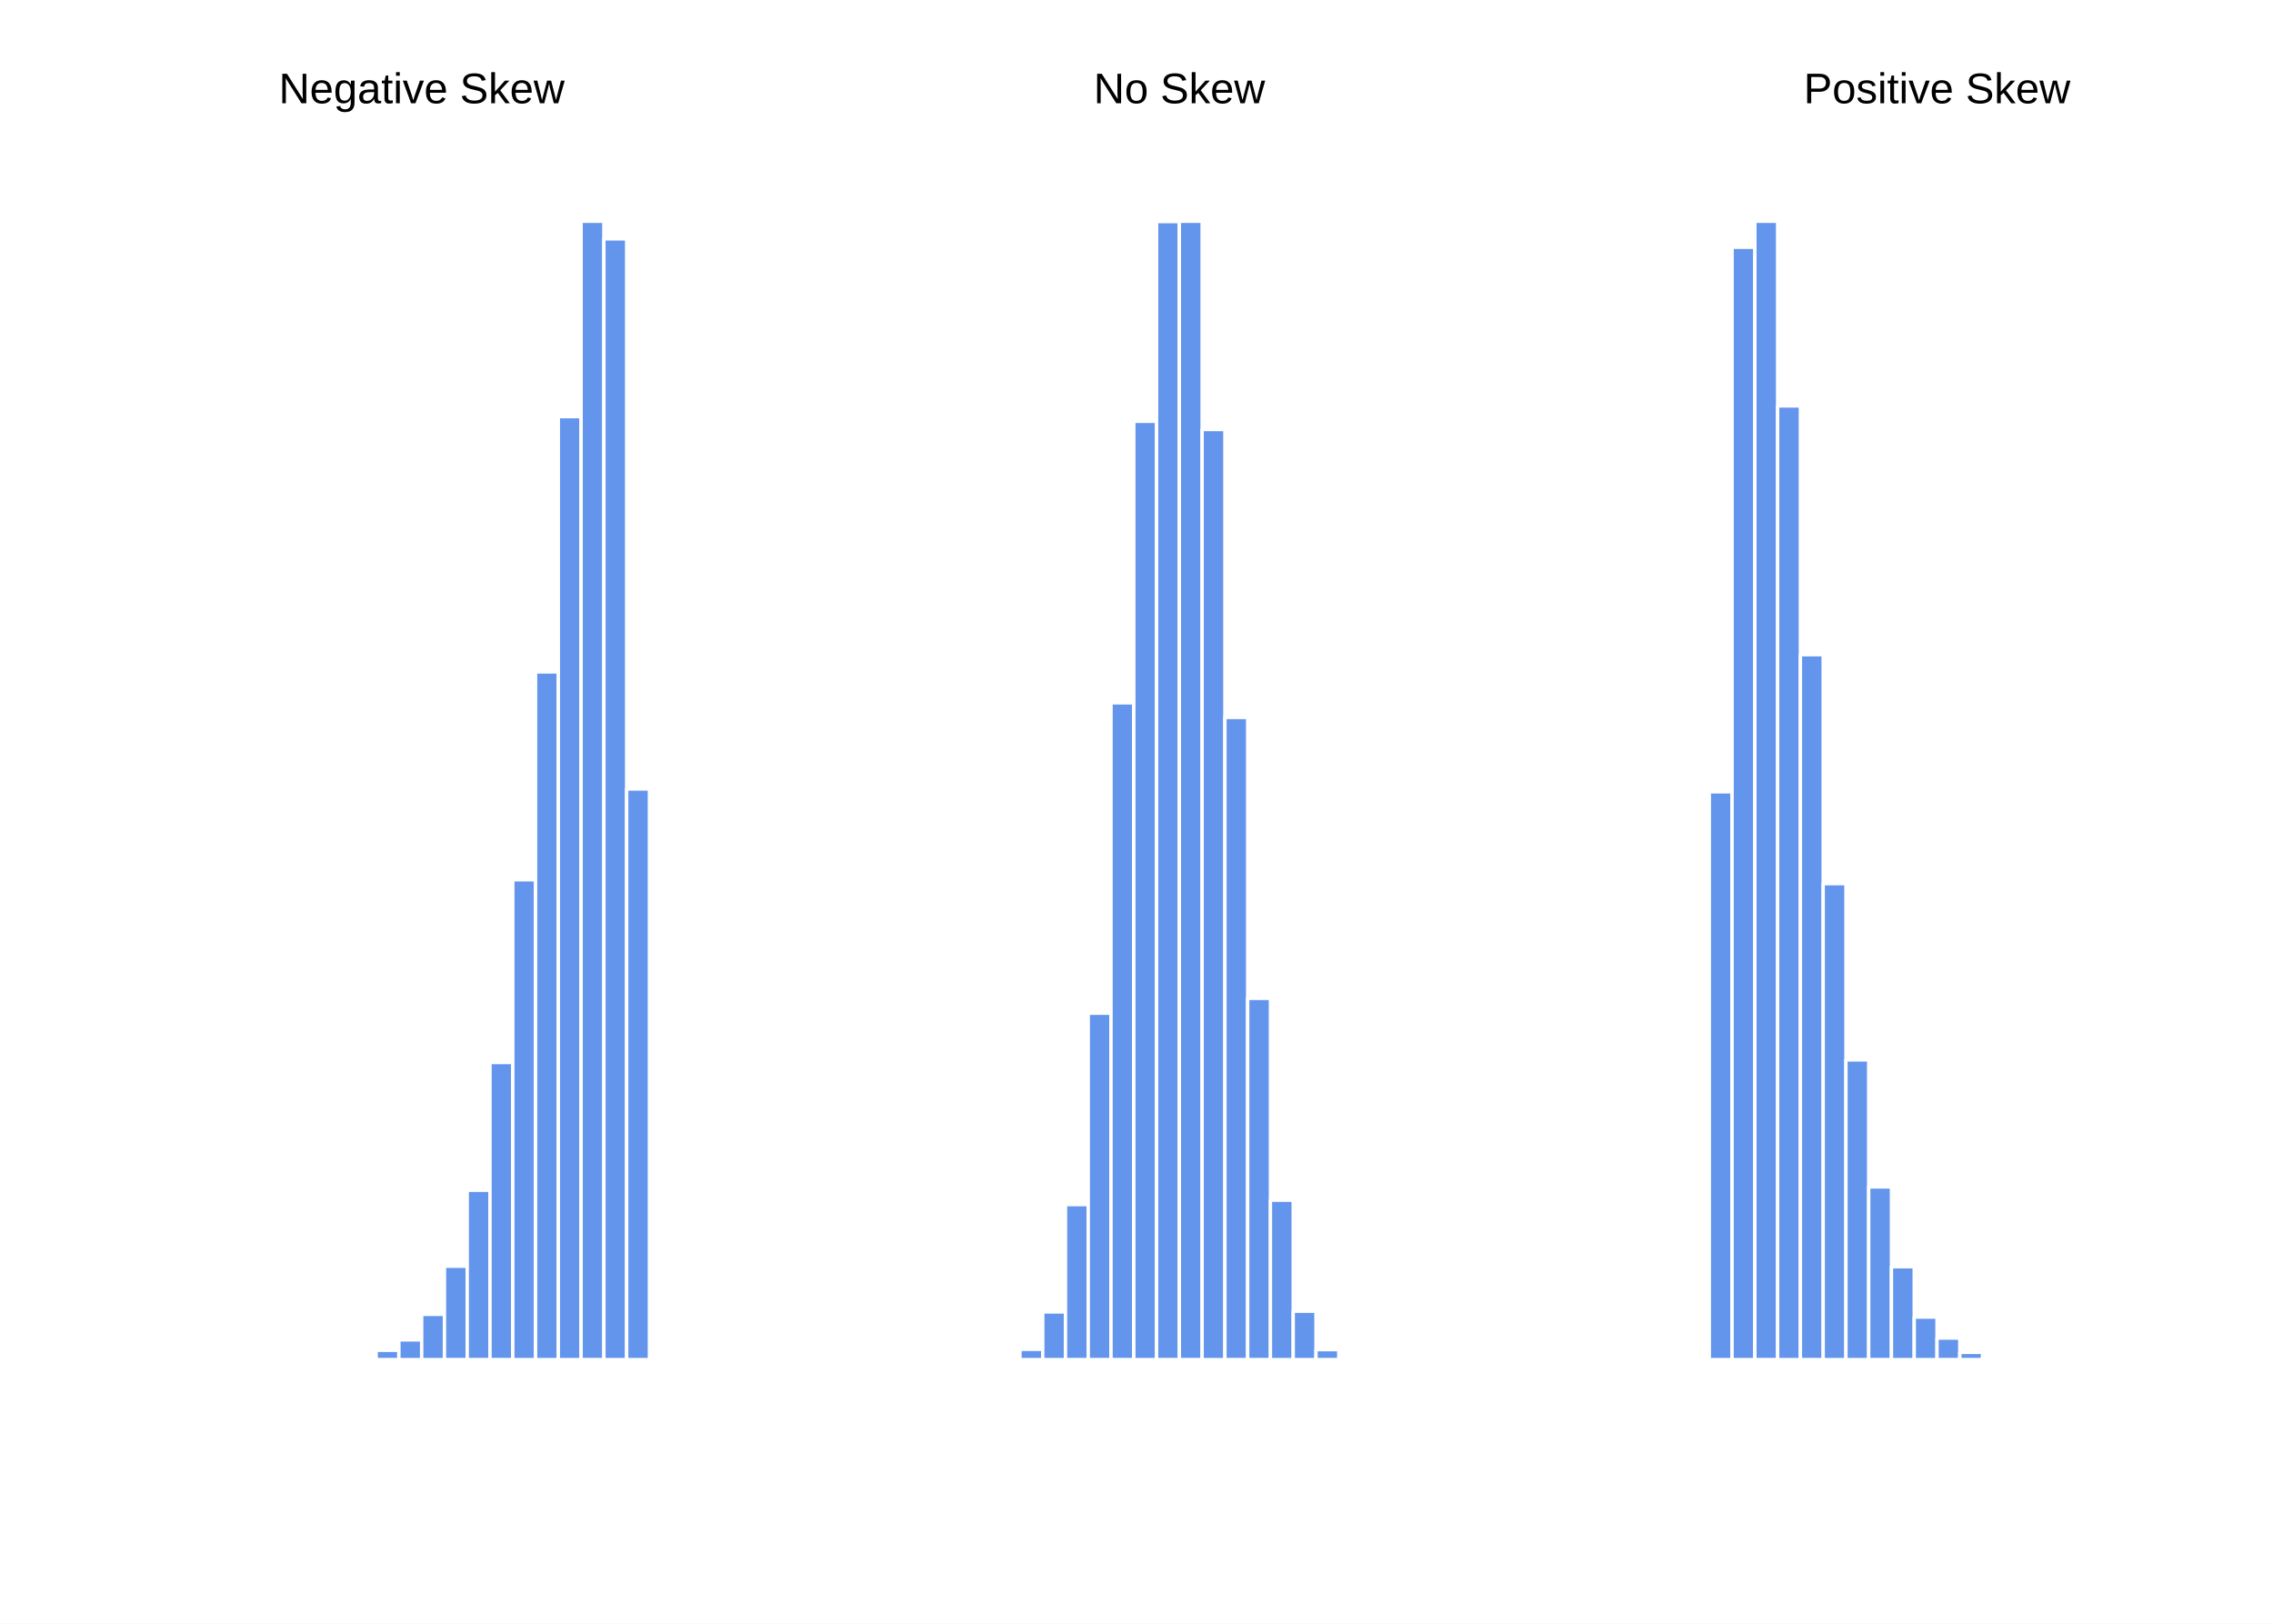
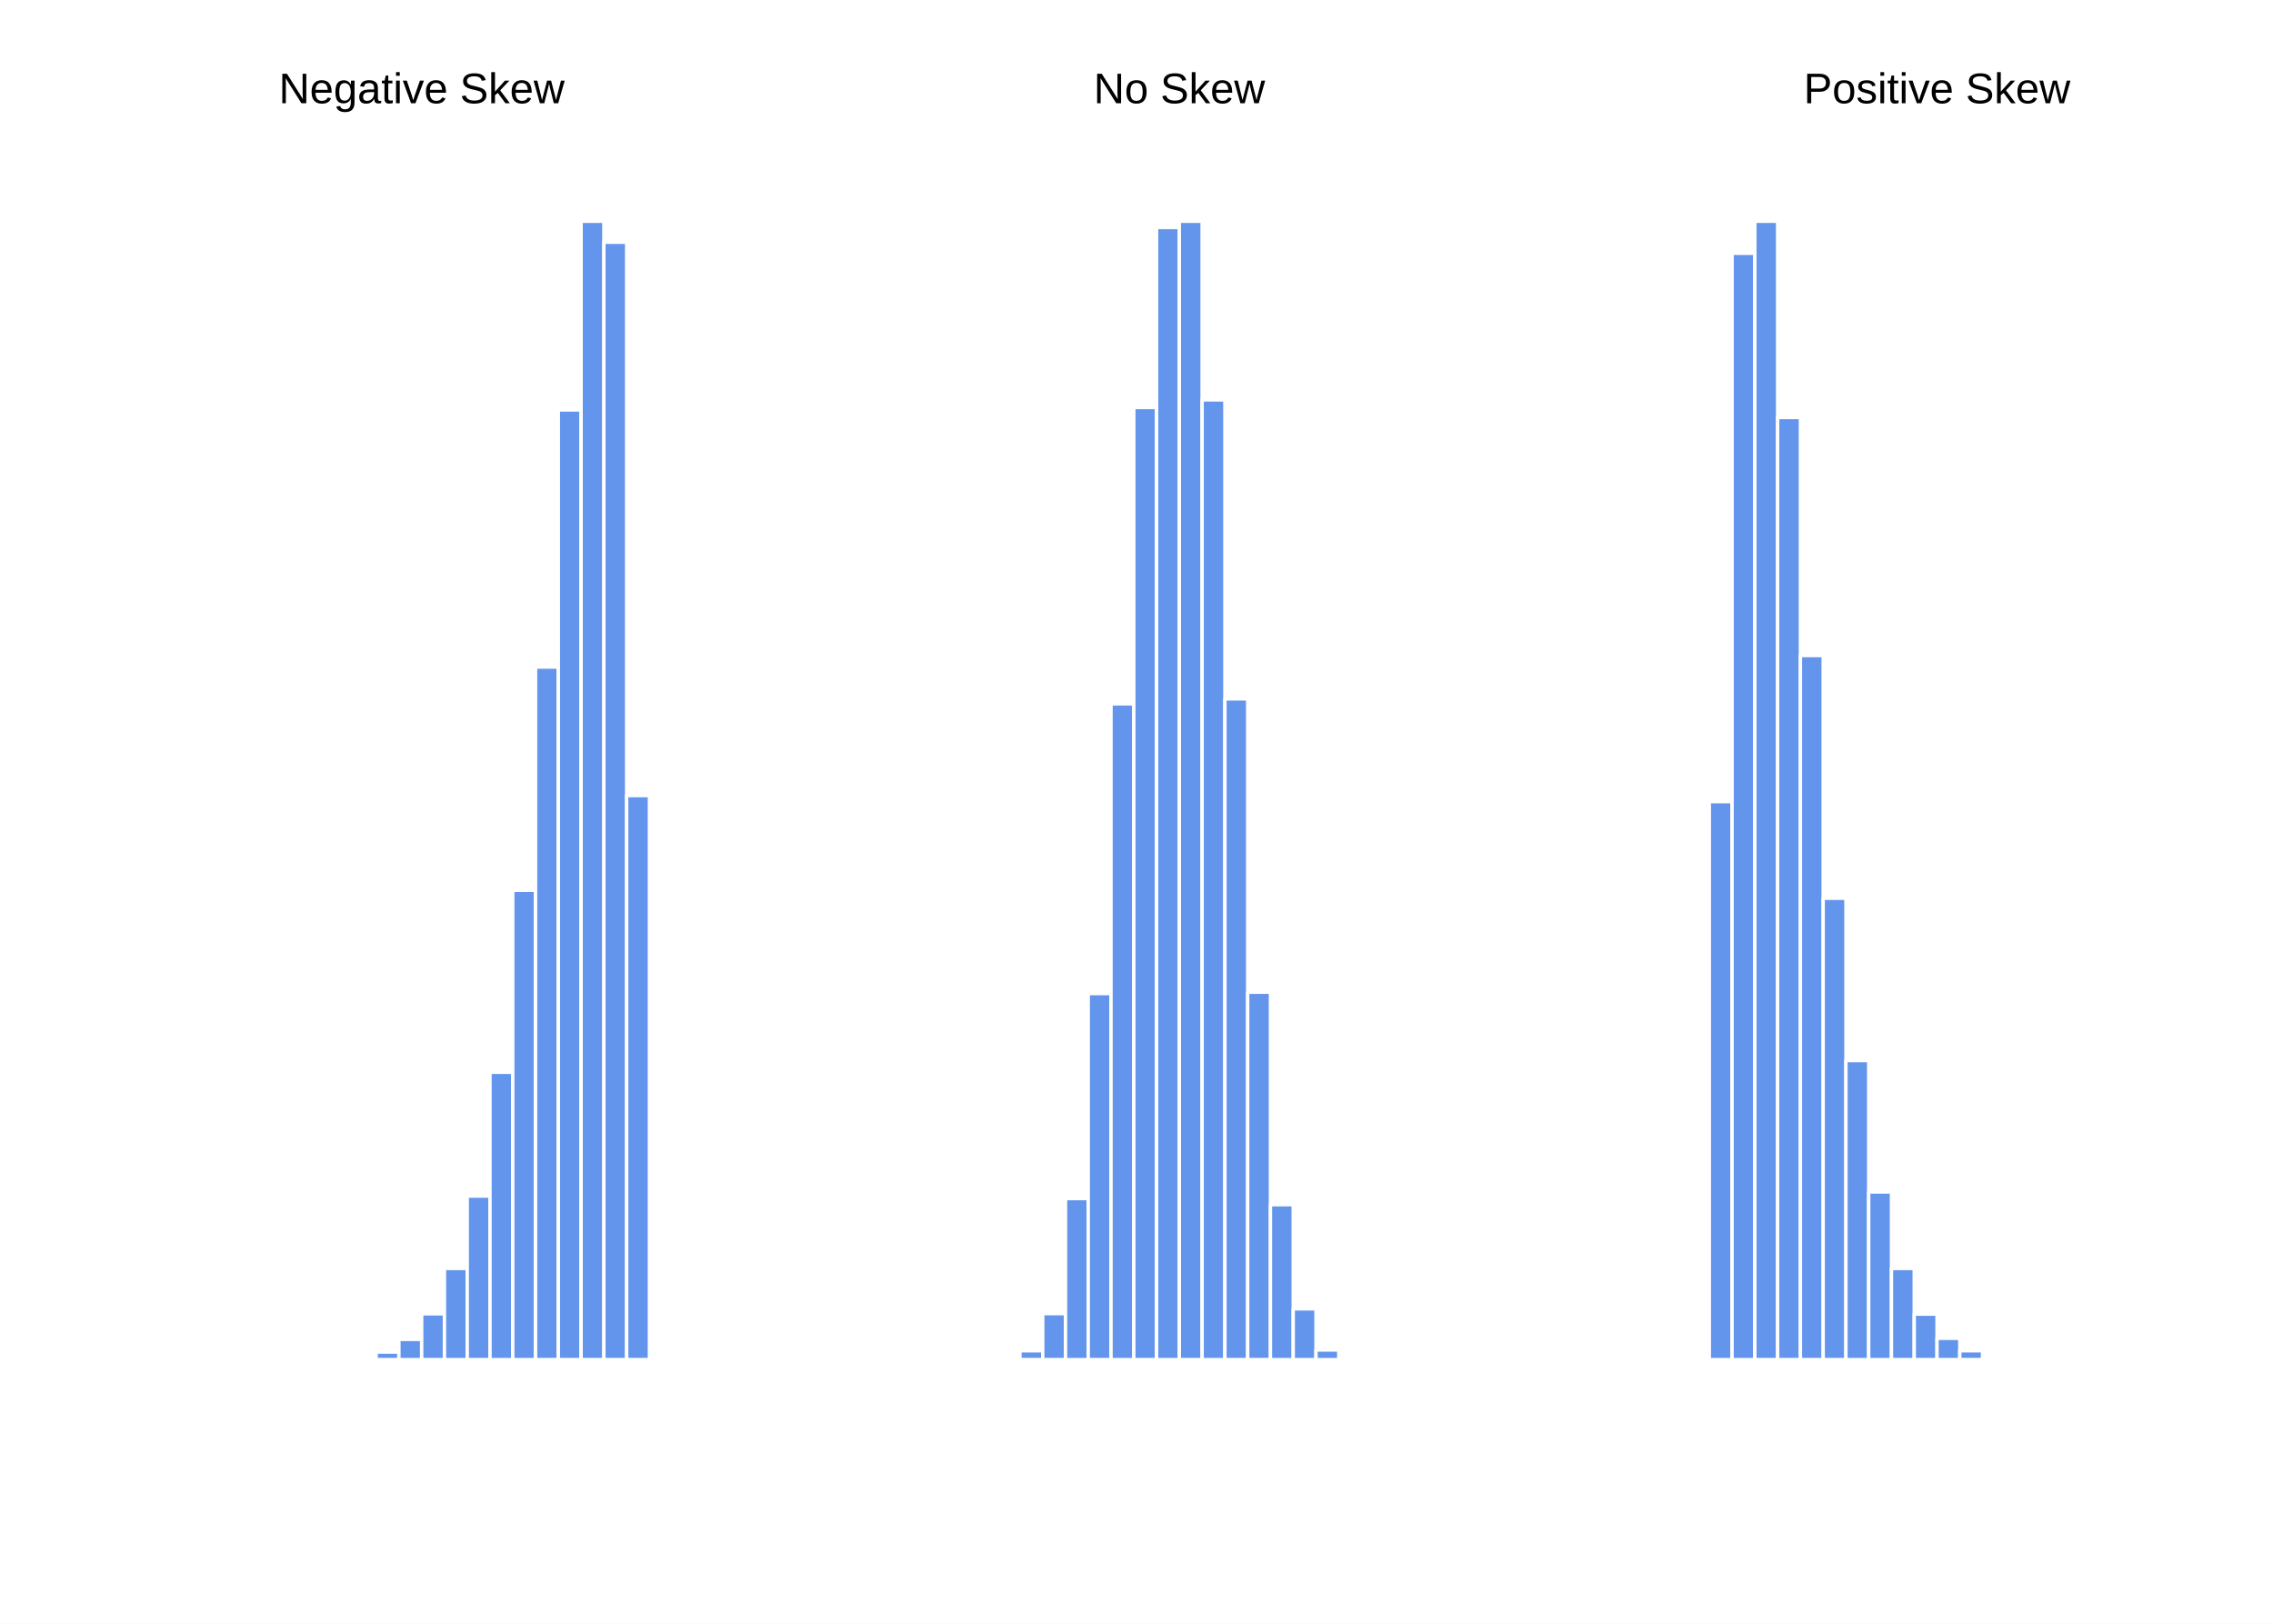
<svg xmlns="http://www.w3.org/2000/svg" class="svglite" width="504.00pt" height="360.00pt" viewBox="0 0 504.00 360.00">
  <defs>
    <style type="text/css">
    .svglite line, .svglite polyline, .svglite polygon, .svglite path, .svglite rect, .svglite circle {
      fill: none;
      stroke: #000000;
      stroke-linecap: round;
      stroke-linejoin: round;
      stroke-miterlimit: 10.00;
    }
    .svglite text {
      white-space: pre;
    }
  </style>
  </defs>
  <rect width="100%" height="100%" style="stroke: none; fill: #FFFFFF;" />
  <defs>
    <clipPath id="cpMC4wMHw1MDQuMDB8MC4wMHwzNjAuMDA=">
      <rect x="0.00" y="0.00" width="504.00" height="360.00" />
    </clipPath>
  </defs>
  <g clip-path="url(#cpMC4wMHw1MDQuMDB8MC4wMHwzNjAuMDA=)">
</g>
  <defs>
    <clipPath id="cpMzguOTd8MTQ4LjA0fDM4Ljk3fDMxMS41Mw==">
      <rect x="38.97" y="38.97" width="109.08" height="272.56" />
    </clipPath>
  </defs>
  <g clip-path="url(#cpMzguOTd8MTQ4LjA0fDM4Ljk3fDMxMS41Mw==)">
</g>
  <defs>
    <clipPath id="cpMC4wMHwxNjguMDB8MC4wMHwzNjAuMDA=">
      <rect x="0.00" y="0.00" width="168.00" height="360.00" />
    </clipPath>
  </defs>
  <g clip-path="url(#cpMC4wMHwxNjguMDB8MC4wMHwzNjAuMDA=)">
    <text x="93.50" y="22.89" text-anchor="middle" style="font-size: 9.50px; font-family: &quot;Arial&quot;;" textLength="63.38px" lengthAdjust="spacingAndGlyphs">Negative Skew</text>
  </g>
  <g clip-path="url(#cpMzguOTd8MTQ4LjA0fDM4Ljk3fDMxMS41Mw==)">
    <rect x="43.01" y="301.43" width="5.05" height="0.00" style="stroke-width: 0.75; stroke: #FFFFFF; fill: #6495ED;" />
    <rect x="48.06" y="301.43" width="5.05" height="0.00" style="stroke-width: 0.75; stroke: #FFFFFF; fill: #6495ED;" />
    <rect x="53.11" y="301.43" width="5.05" height="0.00" style="stroke-width: 0.75; stroke: #FFFFFF; fill: #6495ED;" />
    <rect x="58.16" y="301.43" width="5.05" height="0.00" style="stroke-width: 0.75; stroke: #FFFFFF; fill: #6495ED;" />
-     <rect x="63.21" y="301.40" width="5.05" height="0.037" style="stroke-width: 0.75; stroke: #FFFFFF; fill: #6495ED;" />
-     <rect x="68.26" y="301.39" width="5.05" height="0.049" style="stroke-width: 0.75; stroke: #FFFFFF; fill: #6495ED;" />
-     <rect x="73.30" y="301.22" width="5.05" height="0.21" style="stroke-width: 0.75; stroke: #FFFFFF; fill: #6495ED;" />
-     <rect x="78.35" y="300.90" width="5.05" height="0.53" style="stroke-width: 0.75; stroke: #FFFFFF; fill: #6495ED;" />
-     <rect x="83.40" y="299.38" width="5.05" height="2.05" style="stroke-width: 0.75; stroke: #FFFFFF; fill: #6495ED;" />
-     <rect x="88.45" y="297.07" width="5.05" height="4.37" style="stroke-width: 0.75; stroke: #FFFFFF; fill: #6495ED;" />
-     <rect x="93.50" y="291.41" width="5.05" height="10.03" style="stroke-width: 0.75; stroke: #FFFFFF; fill: #6495ED;" />
-     <rect x="98.55" y="280.73" width="5.05" height="20.70" style="stroke-width: 0.75; stroke: #FFFFFF; fill: #6495ED;" />
-     <rect x="103.60" y="263.90" width="5.05" height="37.53" style="stroke-width: 0.75; stroke: #FFFFFF; fill: #6495ED;" />
-     <rect x="108.65" y="235.57" width="5.05" height="65.86" style="stroke-width: 0.75; stroke: #FFFFFF; fill: #6495ED;" />
-     <rect x="113.70" y="195.06" width="5.05" height="106.38" style="stroke-width: 0.75; stroke: #FFFFFF; fill: #6495ED;" />
-     <rect x="118.75" y="148.97" width="5.05" height="152.47" style="stroke-width: 0.75; stroke: #FFFFFF; fill: #6495ED;" />
-     <rect x="123.80" y="92.37" width="5.05" height="209.07" style="stroke-width: 0.75; stroke: #FFFFFF; fill: #6495ED;" />
+     <rect x="63.21" y="301.43" width="5.05" height="0.00" style="stroke-width: 0.75; stroke: #FFFFFF; fill: #6495ED;" />
+     <rect x="68.26" y="301.41" width="5.05" height="0.025" style="stroke-width: 0.75; stroke: #FFFFFF; fill: #6495ED;" />
+     <rect x="73.30" y="301.23" width="5.05" height="0.21" style="stroke-width: 0.75; stroke: #FFFFFF; fill: #6495ED;" />
+     <rect x="78.35" y="300.76" width="5.05" height="0.68" style="stroke-width: 0.75; stroke: #FFFFFF; fill: #6495ED;" />
+     <rect x="83.40" y="299.77" width="5.05" height="1.66" style="stroke-width: 0.75; stroke: #FFFFFF; fill: #6495ED;" />
+     <rect x="88.45" y="296.96" width="5.05" height="4.48" style="stroke-width: 0.75; stroke: #FFFFFF; fill: #6495ED;" />
+     <rect x="93.50" y="291.29" width="5.05" height="10.14" style="stroke-width: 0.75; stroke: #FFFFFF; fill: #6495ED;" />
+     <rect x="98.55" y="281.23" width="5.05" height="20.21" style="stroke-width: 0.75; stroke: #FFFFFF; fill: #6495ED;" />
+     <rect x="103.60" y="265.18" width="5.05" height="36.25" style="stroke-width: 0.75; stroke: #FFFFFF; fill: #6495ED;" />
+     <rect x="108.65" y="237.74" width="5.05" height="63.70" style="stroke-width: 0.75; stroke: #FFFFFF; fill: #6495ED;" />
+     <rect x="113.70" y="197.39" width="5.05" height="104.05" style="stroke-width: 0.75; stroke: #FFFFFF; fill: #6495ED;" />
+     <rect x="118.75" y="147.90" width="5.05" height="153.53" style="stroke-width: 0.75; stroke: #FFFFFF; fill: #6495ED;" />
+     <rect x="123.80" y="90.89" width="5.05" height="210.54" style="stroke-width: 0.75; stroke: #FFFFFF; fill: #6495ED;" />
    <rect x="128.85" y="49.06" width="5.05" height="252.37" style="stroke-width: 0.75; stroke: #FFFFFF; fill: #6495ED;" />
-     <rect x="133.90" y="52.96" width="5.05" height="248.48" style="stroke-width: 0.75; stroke: #FFFFFF; fill: #6495ED;" />
-     <rect x="138.95" y="174.93" width="5.05" height="126.51" style="stroke-width: 0.75; stroke: #FFFFFF; fill: #6495ED;" />
+     <rect x="133.90" y="53.71" width="5.05" height="247.72" style="stroke-width: 0.75; stroke: #FFFFFF; fill: #6495ED;" />
+     <rect x="138.95" y="176.39" width="5.05" height="125.04" style="stroke-width: 0.75; stroke: #FFFFFF; fill: #6495ED;" />
  </g>
  <defs>
    <clipPath id="cpMjA2Ljk3fDMxNi4wNHwzOC45N3wzMTEuNTM=">
      <rect x="206.97" y="38.97" width="109.08" height="272.56" />
    </clipPath>
  </defs>
  <g clip-path="url(#cpMjA2Ljk3fDMxNi4wNHwzOC45N3wzMTEuNTM=)">
</g>
  <defs>
    <clipPath id="cpMTY4LjAwfDMzNi4wMHwwLjAwfDM2MC4wMA==">
      <rect x="168.00" y="0.00" width="168.00" height="360.00" />
    </clipPath>
  </defs>
  <g clip-path="url(#cpMTY4LjAwfDMzNi4wMHwwLjAwfDM2MC4wMA==)">
    <text x="261.50" y="22.89" text-anchor="middle" style="font-size: 9.50px; font-family: &quot;Arial&quot;;" textLength="38.02px" lengthAdjust="spacingAndGlyphs">No Skew</text>
  </g>
  <g clip-path="url(#cpMjA2Ljk3fDMxNi4wNHwzOC45N3wzMTEuNTM=)">
    <rect x="211.01" y="301.43" width="5.05" height="0.00" style="stroke-width: 0.75; stroke: #FFFFFF; fill: #6495ED;" />
    <rect x="216.06" y="301.43" width="5.05" height="0.00" style="stroke-width: 0.75; stroke: #FFFFFF; fill: #6495ED;" />
-     <rect x="221.11" y="301.26" width="5.05" height="0.18" style="stroke-width: 0.75; stroke: #FFFFFF; fill: #6495ED;" />
-     <rect x="226.16" y="299.16" width="5.05" height="2.28" style="stroke-width: 0.75; stroke: #FFFFFF; fill: #6495ED;" />
-     <rect x="231.21" y="290.87" width="5.05" height="10.57" style="stroke-width: 0.75; stroke: #FFFFFF; fill: #6495ED;" />
-     <rect x="236.26" y="267.07" width="5.05" height="34.36" style="stroke-width: 0.75; stroke: #FFFFFF; fill: #6495ED;" />
-     <rect x="241.30" y="224.64" width="5.05" height="76.79" style="stroke-width: 0.75; stroke: #FFFFFF; fill: #6495ED;" />
-     <rect x="246.35" y="155.82" width="5.05" height="145.61" style="stroke-width: 0.75; stroke: #FFFFFF; fill: #6495ED;" />
-     <rect x="251.40" y="93.41" width="5.05" height="208.03" style="stroke-width: 0.75; stroke: #FFFFFF; fill: #6495ED;" />
-     <rect x="256.45" y="49.13" width="5.05" height="252.30" style="stroke-width: 0.75; stroke: #FFFFFF; fill: #6495ED;" />
+     <rect x="221.11" y="301.32" width="5.05" height="0.12" style="stroke-width: 0.75; stroke: #FFFFFF; fill: #6495ED;" />
+     <rect x="226.16" y="299.48" width="5.05" height="1.95" style="stroke-width: 0.75; stroke: #FFFFFF; fill: #6495ED;" />
+     <rect x="231.21" y="291.24" width="5.05" height="10.19" style="stroke-width: 0.75; stroke: #FFFFFF; fill: #6495ED;" />
+     <rect x="236.26" y="265.74" width="5.05" height="35.70" style="stroke-width: 0.75; stroke: #FFFFFF; fill: #6495ED;" />
+     <rect x="241.30" y="220.29" width="5.05" height="81.14" style="stroke-width: 0.75; stroke: #FFFFFF; fill: #6495ED;" />
+     <rect x="246.35" y="156.05" width="5.05" height="145.39" style="stroke-width: 0.75; stroke: #FFFFFF; fill: #6495ED;" />
+     <rect x="251.40" y="90.34" width="5.05" height="211.09" style="stroke-width: 0.75; stroke: #FFFFFF; fill: #6495ED;" />
+     <rect x="256.45" y="50.44" width="5.05" height="251.00" style="stroke-width: 0.75; stroke: #FFFFFF; fill: #6495ED;" />
    <rect x="261.50" y="49.06" width="5.05" height="252.37" style="stroke-width: 0.75; stroke: #FFFFFF; fill: #6495ED;" />
-     <rect x="266.55" y="95.22" width="5.05" height="206.22" style="stroke-width: 0.75; stroke: #FFFFFF; fill: #6495ED;" />
-     <rect x="271.60" y="159.06" width="5.05" height="142.37" style="stroke-width: 0.75; stroke: #FFFFFF; fill: #6495ED;" />
-     <rect x="276.65" y="221.34" width="5.05" height="80.09" style="stroke-width: 0.75; stroke: #FFFFFF; fill: #6495ED;" />
-     <rect x="281.70" y="266.10" width="5.05" height="35.34" style="stroke-width: 0.75; stroke: #FFFFFF; fill: #6495ED;" />
-     <rect x="286.75" y="290.71" width="5.05" height="10.73" style="stroke-width: 0.75; stroke: #FFFFFF; fill: #6495ED;" />
-     <rect x="291.80" y="299.23" width="5.05" height="2.20" style="stroke-width: 0.75; stroke: #FFFFFF; fill: #6495ED;" />
-     <rect x="296.85" y="301.23" width="5.05" height="0.20" style="stroke-width: 0.75; stroke: #FFFFFF; fill: #6495ED;" />
+     <rect x="266.55" y="88.66" width="5.05" height="212.78" style="stroke-width: 0.75; stroke: #FFFFFF; fill: #6495ED;" />
+     <rect x="271.60" y="154.95" width="5.05" height="146.48" style="stroke-width: 0.75; stroke: #FFFFFF; fill: #6495ED;" />
+     <rect x="276.65" y="219.99" width="5.05" height="81.44" style="stroke-width: 0.75; stroke: #FFFFFF; fill: #6495ED;" />
+     <rect x="281.70" y="267.10" width="5.05" height="34.34" style="stroke-width: 0.75; stroke: #FFFFFF; fill: #6495ED;" />
+     <rect x="286.75" y="290.18" width="5.05" height="11.26" style="stroke-width: 0.75; stroke: #FFFFFF; fill: #6495ED;" />
+     <rect x="291.80" y="299.31" width="5.05" height="2.13" style="stroke-width: 0.75; stroke: #FFFFFF; fill: #6495ED;" />
+     <rect x="296.85" y="301.30" width="5.05" height="0.13" style="stroke-width: 0.75; stroke: #FFFFFF; fill: #6495ED;" />
    <rect x="301.90" y="301.43" width="5.05" height="0.00" style="stroke-width: 0.75; stroke: #FFFFFF; fill: #6495ED;" />
    <rect x="306.95" y="301.43" width="5.05" height="0.00" style="stroke-width: 0.75; stroke: #FFFFFF; fill: #6495ED;" />
  </g>
  <defs>
    <clipPath id="cpMzc0Ljk3fDQ4NC4wNHwzOC45N3wzMTEuNTM=">
      <rect x="374.97" y="38.97" width="109.08" height="272.56" />
    </clipPath>
  </defs>
  <g clip-path="url(#cpMzc0Ljk3fDQ4NC4wNHwzOC45N3wzMTEuNTM=)">
</g>
  <defs>
    <clipPath id="cpMzM2LjAwfDUwNC4wMHwwLjAwfDM2MC4wMA==">
      <rect x="336.00" y="0.00" width="168.00" height="360.00" />
    </clipPath>
  </defs>
  <g clip-path="url(#cpMzM2LjAwfDUwNC4wMHwwLjAwfDM2MC4wMA==)">
    <text x="429.50" y="22.89" text-anchor="middle" style="font-size: 9.50px; font-family: &quot;Arial&quot;;" textLength="59.15px" lengthAdjust="spacingAndGlyphs">Positive Skew</text>
  </g>
  <g clip-path="url(#cpMzc0Ljk3fDQ4NC4wNHwzOC45N3wzMTEuNTM=)">
-     <rect x="379.01" y="175.56" width="5.05" height="125.88" style="stroke-width: 0.75; stroke: #FFFFFF; fill: #6495ED;" />
-     <rect x="384.06" y="54.83" width="5.05" height="246.61" style="stroke-width: 0.75; stroke: #FFFFFF; fill: #6495ED;" />
+     <rect x="379.01" y="177.73" width="5.05" height="123.71" style="stroke-width: 0.75; stroke: #FFFFFF; fill: #6495ED;" />
+     <rect x="384.06" y="56.16" width="5.05" height="245.28" style="stroke-width: 0.75; stroke: #FFFFFF; fill: #6495ED;" />
    <rect x="389.11" y="49.06" width="5.05" height="252.37" style="stroke-width: 0.75; stroke: #FFFFFF; fill: #6495ED;" />
-     <rect x="394.16" y="89.99" width="5.05" height="211.45" style="stroke-width: 0.75; stroke: #FFFFFF; fill: #6495ED;" />
-     <rect x="399.21" y="145.16" width="5.05" height="156.27" style="stroke-width: 0.75; stroke: #FFFFFF; fill: #6495ED;" />
-     <rect x="404.26" y="195.91" width="5.05" height="105.53" style="stroke-width: 0.75; stroke: #FFFFFF; fill: #6495ED;" />
-     <rect x="409.30" y="234.99" width="5.05" height="66.45" style="stroke-width: 0.75; stroke: #FFFFFF; fill: #6495ED;" />
-     <rect x="414.35" y="263.16" width="5.05" height="38.27" style="stroke-width: 0.75; stroke: #FFFFFF; fill: #6495ED;" />
-     <rect x="419.40" y="280.84" width="5.05" height="20.60" style="stroke-width: 0.75; stroke: #FFFFFF; fill: #6495ED;" />
-     <rect x="424.45" y="292.01" width="5.05" height="9.43" style="stroke-width: 0.75; stroke: #FFFFFF; fill: #6495ED;" />
-     <rect x="429.50" y="296.66" width="5.05" height="4.77" style="stroke-width: 0.75; stroke: #FFFFFF; fill: #6495ED;" />
-     <rect x="434.55" y="299.83" width="5.05" height="1.60" style="stroke-width: 0.75; stroke: #FFFFFF; fill: #6495ED;" />
-     <rect x="439.60" y="300.72" width="5.05" height="0.72" style="stroke-width: 0.75; stroke: #FFFFFF; fill: #6495ED;" />
-     <rect x="444.65" y="301.24" width="5.05" height="0.20" style="stroke-width: 0.75; stroke: #FFFFFF; fill: #6495ED;" />
-     <rect x="449.70" y="301.42" width="5.05" height="0.012" style="stroke-width: 0.75; stroke: #FFFFFF; fill: #6495ED;" />
-     <rect x="454.75" y="301.42" width="5.05" height="0.012" style="stroke-width: 0.75; stroke: #FFFFFF; fill: #6495ED;" />
+     <rect x="394.16" y="92.56" width="5.05" height="208.87" style="stroke-width: 0.75; stroke: #FFFFFF; fill: #6495ED;" />
+     <rect x="399.21" y="145.34" width="5.05" height="156.09" style="stroke-width: 0.75; stroke: #FFFFFF; fill: #6495ED;" />
+     <rect x="404.26" y="199.16" width="5.05" height="102.27" style="stroke-width: 0.75; stroke: #FFFFFF; fill: #6495ED;" />
+     <rect x="409.30" y="235.15" width="5.05" height="66.29" style="stroke-width: 0.75; stroke: #FFFFFF; fill: #6495ED;" />
+     <rect x="414.35" y="264.27" width="5.05" height="37.17" style="stroke-width: 0.75; stroke: #FFFFFF; fill: #6495ED;" />
+     <rect x="419.40" y="281.24" width="5.05" height="20.19" style="stroke-width: 0.75; stroke: #FFFFFF; fill: #6495ED;" />
+     <rect x="424.45" y="291.36" width="5.05" height="10.07" style="stroke-width: 0.75; stroke: #FFFFFF; fill: #6495ED;" />
+     <rect x="429.50" y="296.72" width="5.05" height="4.71" style="stroke-width: 0.75; stroke: #FFFFFF; fill: #6495ED;" />
+     <rect x="434.55" y="299.49" width="5.05" height="1.94" style="stroke-width: 0.75; stroke: #FFFFFF; fill: #6495ED;" />
+     <rect x="439.60" y="300.81" width="5.05" height="0.63" style="stroke-width: 0.75; stroke: #FFFFFF; fill: #6495ED;" />
+     <rect x="444.65" y="301.27" width="5.05" height="0.16" style="stroke-width: 0.75; stroke: #FFFFFF; fill: #6495ED;" />
+     <rect x="449.70" y="301.39" width="5.05" height="0.049" style="stroke-width: 0.75; stroke: #FFFFFF; fill: #6495ED;" />
+     <rect x="454.75" y="301.41" width="5.05" height="0.025" style="stroke-width: 0.75; stroke: #FFFFFF; fill: #6495ED;" />
    <rect x="459.80" y="301.43" width="5.05" height="0.00" style="stroke-width: 0.75; stroke: #FFFFFF; fill: #6495ED;" />
    <rect x="464.85" y="301.43" width="5.05" height="0.00" style="stroke-width: 0.75; stroke: #FFFFFF; fill: #6495ED;" />
    <rect x="469.90" y="301.43" width="5.05" height="0.00" style="stroke-width: 0.75; stroke: #FFFFFF; fill: #6495ED;" />
    <rect x="474.95" y="301.43" width="5.05" height="0.00" style="stroke-width: 0.75; stroke: #FFFFFF; fill: #6495ED;" />
  </g>
</svg>
